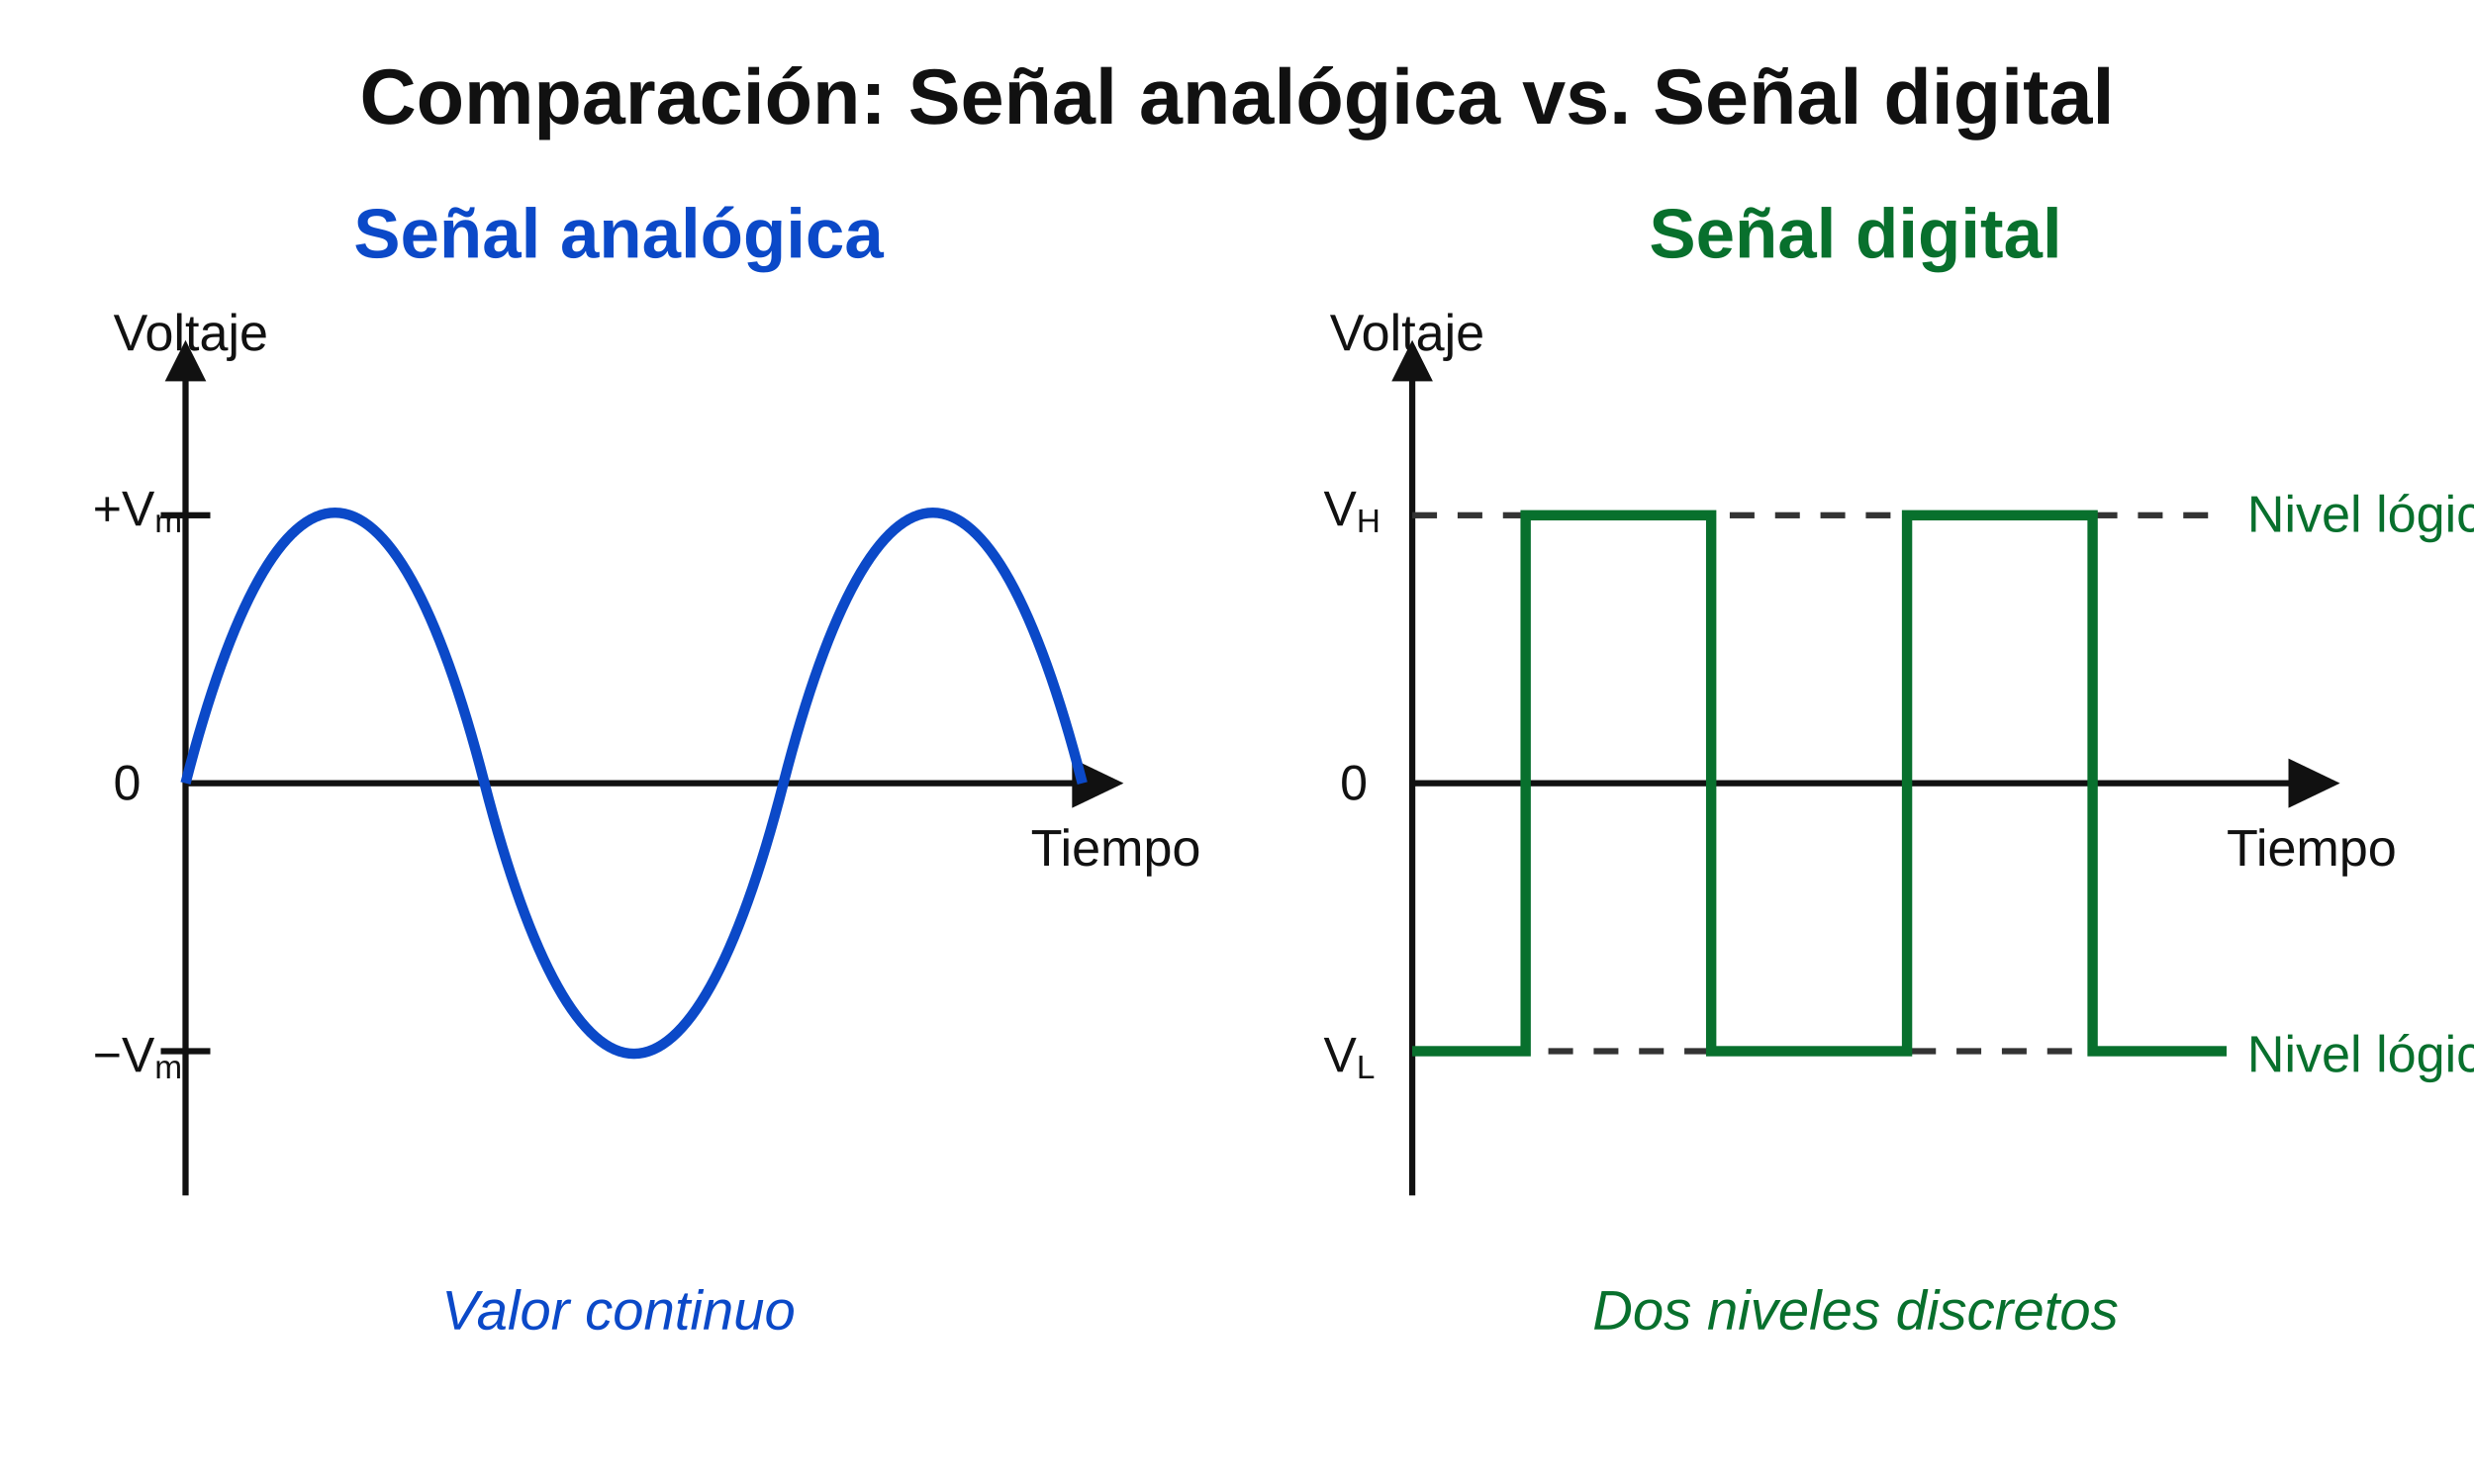
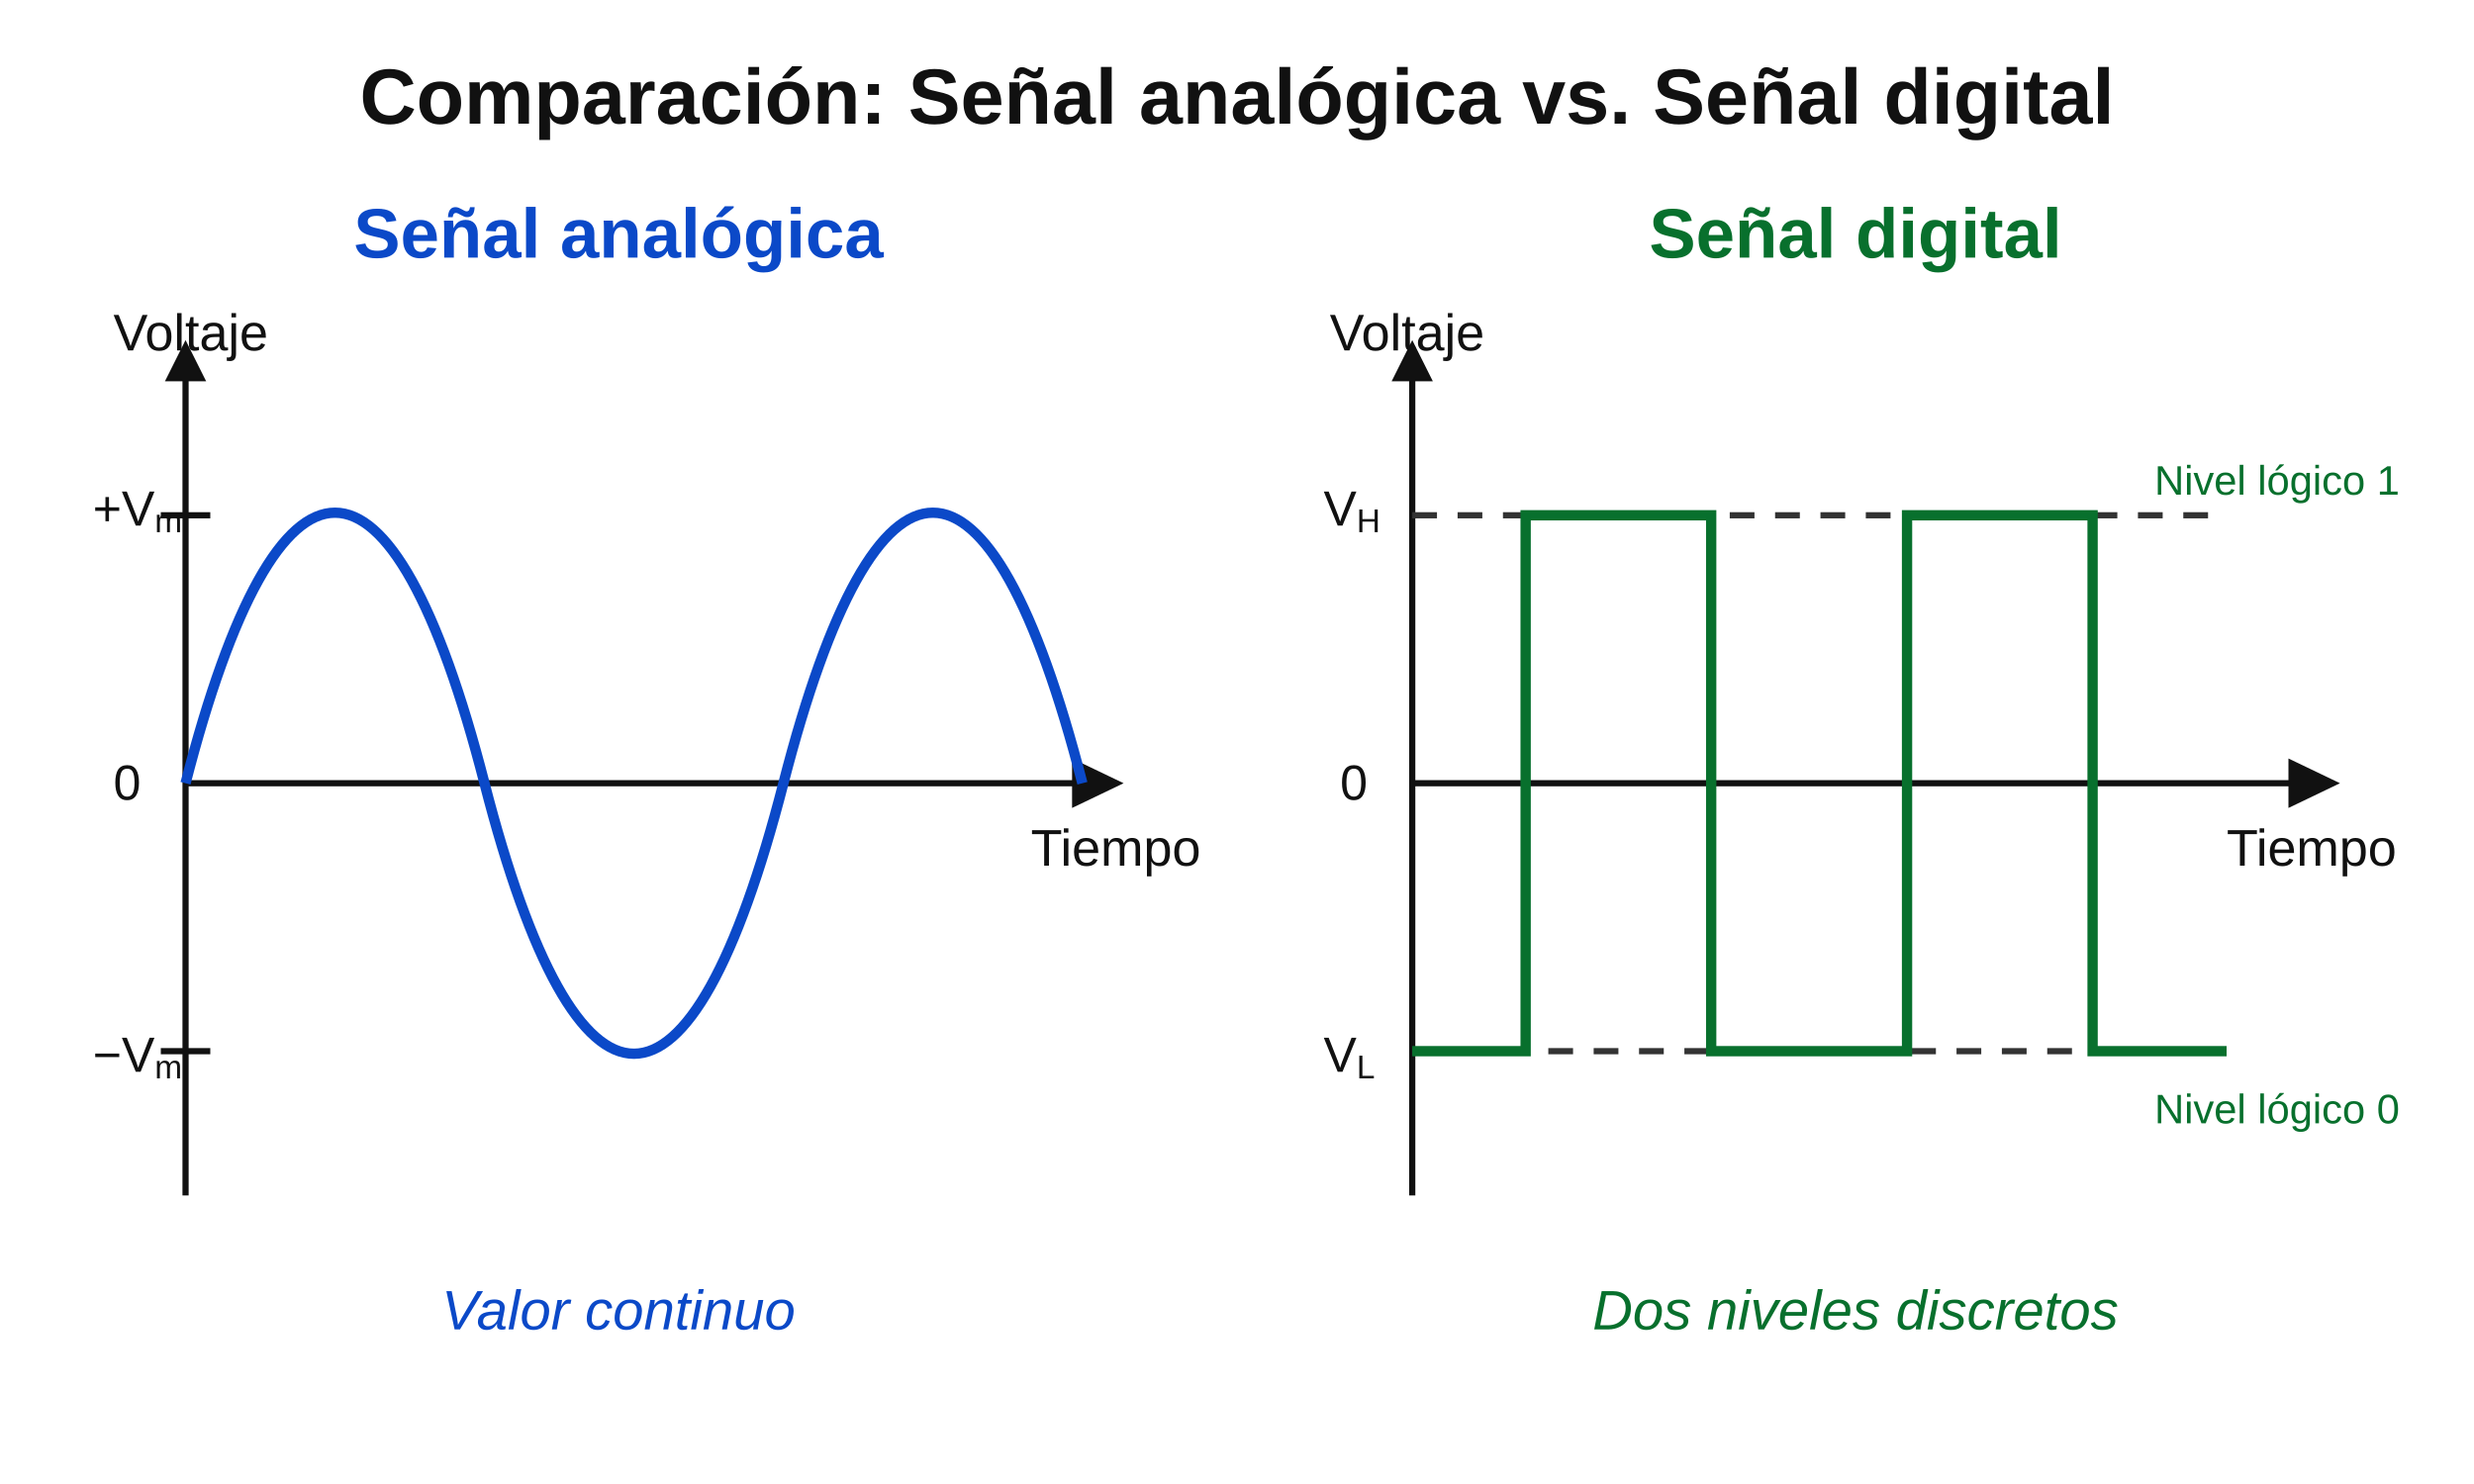
<svg xmlns="http://www.w3.org/2000/svg" width="1200" height="720" viewBox="0 0 1200 720" role="img" aria-labelledby="title desc">
  <rect width="1200" height="720" fill="#ffffff" />
  <text x="600" y="60" text-anchor="middle" font-family="Arial, Helvetica, sans-serif" font-size="38" font-weight="700" fill="#111">Comparación: Señal analógica vs. Señal digital</text>
  <text x="300" y="125" text-anchor="middle" font-family="Arial, Helvetica, sans-serif" font-size="34" font-weight="700" fill="#0b49c8">Señal analógica</text>
  <text x="900" y="125" text-anchor="middle" font-family="Arial, Helvetica, sans-serif" font-size="34" font-weight="700" fill="#08702d">Señal digital</text>
  <line x1="90" y1="580" x2="90" y2="180" stroke="#111" stroke-width="3" />
  <polygon points="90,165 80,185 100,185" fill="#111" />
  <line x1="90" y1="380" x2="525" y2="380" stroke="#111" stroke-width="3" />
  <polygon points="545,380 520,368 520,392" fill="#111" />
  <text x="55" y="170" font-family="Arial" font-size="25" fill="#111">Voltaje</text>
  <text x="500" y="420" font-family="Arial" font-size="25" fill="#111">Tiempo</text>
  <text x="55" y="388" font-family="Arial" font-size="24" fill="#111">0</text>
  <text x="45" y="255" font-family="Arial" font-size="24" fill="#111">+V<tspan baseline-shift="sub" font-size="16">m</tspan>
  </text>
  <text x="45" y="520" font-family="Arial" font-size="24" fill="#111">−V<tspan baseline-shift="sub" font-size="16">m</tspan>
  </text>
  <line x1="78" y1="250" x2="102" y2="250" stroke="#111" stroke-width="3" />
  <line x1="78" y1="510" x2="102" y2="510" stroke="#111" stroke-width="3" />
  <path d="M 90 380 C 135 205, 190 205, 235 380 S 335 555, 380 380 S 480 205, 525 380" fill="none" stroke="#0b49c8" stroke-width="5" />
  <text x="300" y="645" text-anchor="middle" font-family="Arial" font-size="27" font-style="italic" fill="#0b49c8">Valor continuo</text>
  <line x1="685" y1="580" x2="685" y2="180" stroke="#111" stroke-width="3" />
  <polygon points="685,165 675,185 695,185" fill="#111" />
  <line x1="685" y1="380" x2="1115" y2="380" stroke="#111" stroke-width="3" />
  <polygon points="1135,380 1110,368 1110,392" fill="#111" />
  <text x="645" y="170" font-family="Arial" font-size="25" fill="#111">Voltaje</text>
  <text x="1080" y="420" font-family="Arial" font-size="25" fill="#111">Tiempo</text>
  <text x="650" y="388" font-family="Arial" font-size="24" fill="#111">0</text>
  <text x="642" y="255" font-family="Arial" font-size="24" fill="#111">V<tspan baseline-shift="sub" font-size="16">H</tspan>
  </text>
  <text x="642" y="520" font-family="Arial" font-size="24" fill="#111">V<tspan baseline-shift="sub" font-size="16">L</tspan>
  </text>
  <line x1="685" y1="250" x2="1080" y2="250" stroke="#333" stroke-width="3" stroke-dasharray="12 10" />
  <line x1="685" y1="510" x2="1080" y2="510" stroke="#333" stroke-width="3" stroke-dasharray="12 10" />
  <polyline points="685,510 740,510 740,250 830,250 830,510 925,510 925,250 1015,250 1015,510 1080,510" fill="none" stroke="#08702d" stroke-width="5" />
-   <text x="1090" y="258" font-family="Arial" font-size="25" fill="#08702d">Nivel lógico 1</text>
-   <text x="1090" y="520" font-family="Arial" font-size="25" fill="#08702d">Nivel lógico 0</text>
+   <text x="1045" y="240" font-family="Arial" font-size="20" fill="#08702d">Nivel lógico 1</text>
+   <text x="1045" y="545" font-family="Arial" font-size="20" fill="#08702d">Nivel lógico 0</text>
  <text x="900" y="645" text-anchor="middle" font-family="Arial" font-size="27" font-style="italic" fill="#08702d">Dos niveles discretos</text>
</svg>
